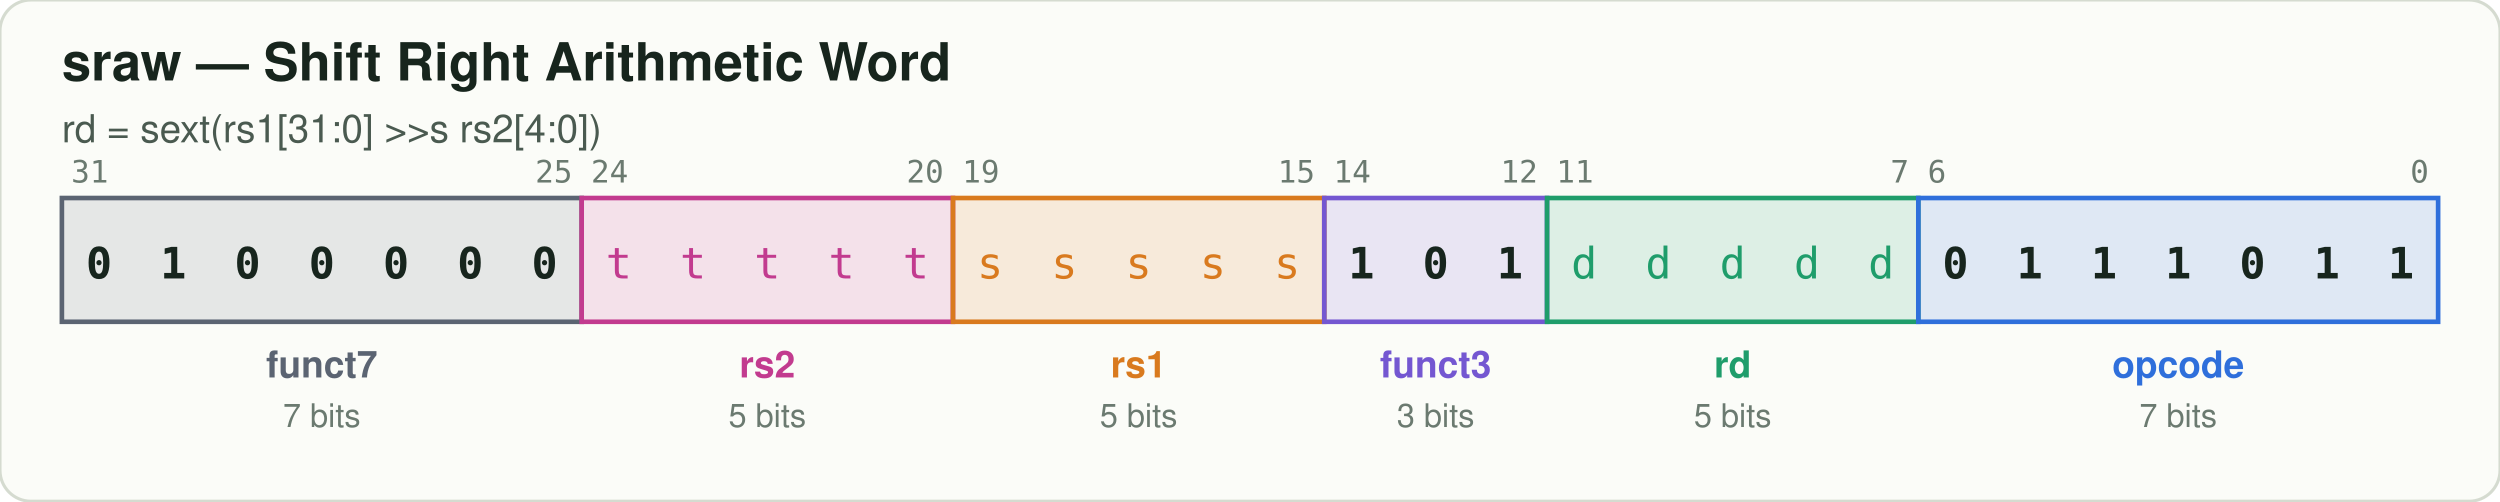
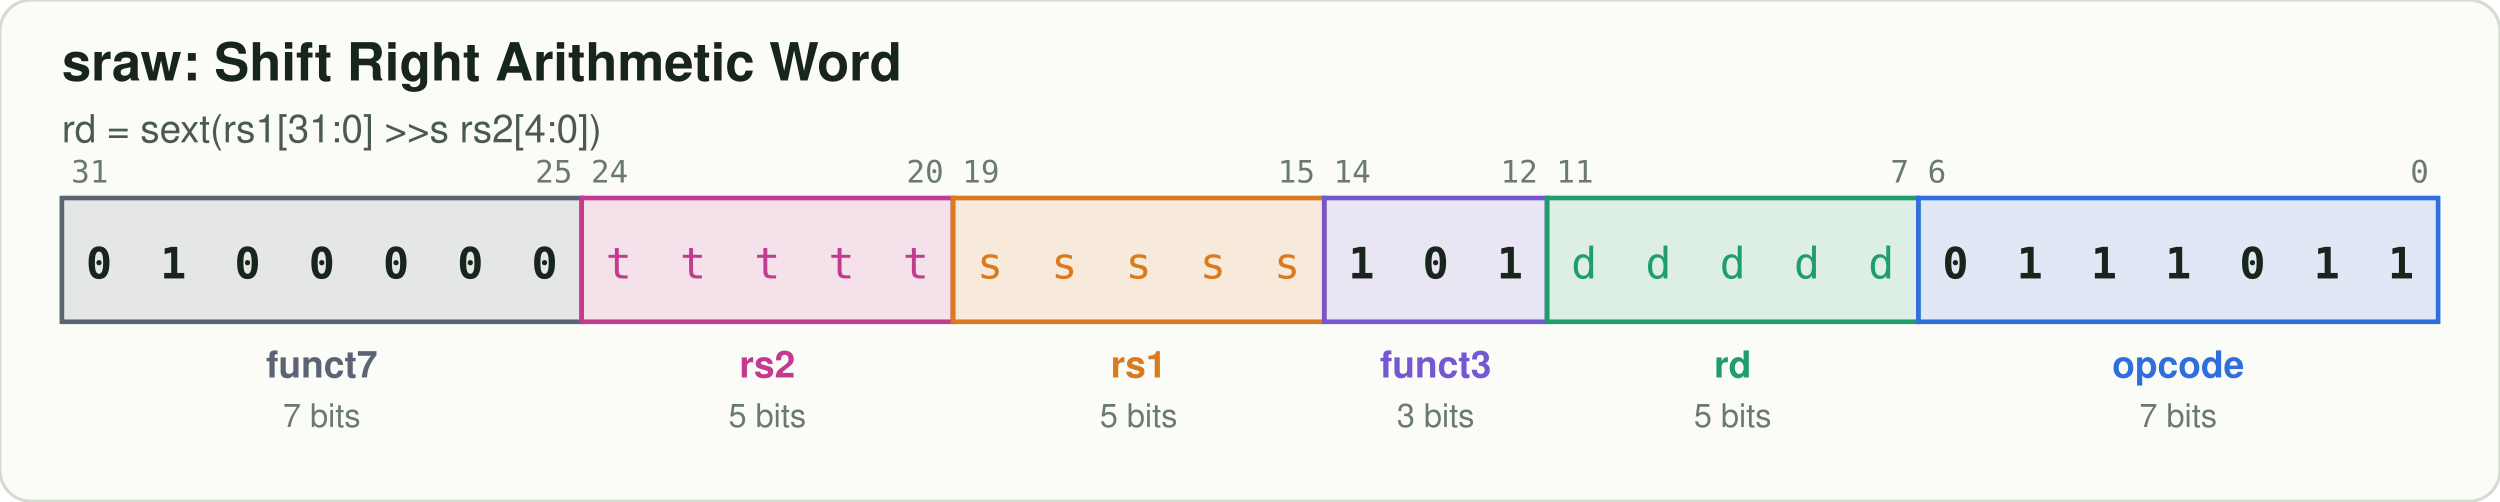
<svg xmlns="http://www.w3.org/2000/svg" viewBox="0 0 808 162" width="808" height="162">
  <rect width="100%" height="100%" rx="10" fill="#FBFCF8" stroke="#D5DBD0" />
-   <text x="20" y="26" font-family="'IBM Plex Sans','Segoe UI',Helvetica,Arial,sans-serif" font-size="17" font-weight="600" fill="#17251D">sraw — Shift Right Arithmetic Word</text>
+   <text x="20" y="26" font-family="'IBM Plex Sans','Segoe UI',Helvetica,Arial,sans-serif" font-size="17" font-weight="600" fill="#17251D">sraw: Shift Right Arithmetic Word</text>
  <text x="20" y="46" font-family="'IBM Plex Sans','Segoe UI',Helvetica,Arial,sans-serif" font-size="12.5" fill="#4A5A50">rd = sext(rs1[31:0] &gt;&gt;s rs2[4:0])</text>
  <rect x="20" y="64" width="168" height="40" fill="#5B6472" fill-opacity="0.14" stroke="#5B6472" stroke-width="1.5" />
  <text x="32" y="90" text-anchor="middle" font-family="'IBM Plex Mono','SFMono-Regular',Consolas,monospace" font-size="14" font-weight="700" fill="#17251D">0</text>
  <text x="56" y="90" text-anchor="middle" font-family="'IBM Plex Mono','SFMono-Regular',Consolas,monospace" font-size="14" font-weight="700" fill="#17251D">1</text>
  <text x="80" y="90" text-anchor="middle" font-family="'IBM Plex Mono','SFMono-Regular',Consolas,monospace" font-size="14" font-weight="700" fill="#17251D">0</text>
  <text x="104" y="90" text-anchor="middle" font-family="'IBM Plex Mono','SFMono-Regular',Consolas,monospace" font-size="14" font-weight="700" fill="#17251D">0</text>
  <text x="128" y="90" text-anchor="middle" font-family="'IBM Plex Mono','SFMono-Regular',Consolas,monospace" font-size="14" font-weight="700" fill="#17251D">0</text>
  <text x="152" y="90" text-anchor="middle" font-family="'IBM Plex Mono','SFMono-Regular',Consolas,monospace" font-size="14" font-weight="700" fill="#17251D">0</text>
  <text x="176" y="90" text-anchor="middle" font-family="'IBM Plex Mono','SFMono-Regular',Consolas,monospace" font-size="14" font-weight="700" fill="#17251D">0</text>
  <text x="23" y="59" font-family="'IBM Plex Mono','SFMono-Regular',Consolas,monospace" font-size="10" fill="#6B7A70">31</text>
  <text x="185" y="59" text-anchor="end" font-family="'IBM Plex Mono','SFMono-Regular',Consolas,monospace" font-size="10" fill="#6B7A70">25</text>
  <text x="104" y="122" text-anchor="middle" font-family="'IBM Plex Sans','Segoe UI',Helvetica,Arial,sans-serif" font-size="12" font-weight="600" fill="#5B6472">funct7</text>
  <text x="104" y="138" text-anchor="middle" font-family="'IBM Plex Sans','Segoe UI',Helvetica,Arial,sans-serif" font-size="10.5" fill="#6B7A70">7 bits</text>
  <rect x="188" y="64" width="120" height="40" fill="#C23B8F" fill-opacity="0.14" stroke="#C23B8F" stroke-width="1.5" />
  <text x="200" y="90" text-anchor="middle" font-family="'IBM Plex Mono','SFMono-Regular',Consolas,monospace" font-size="14" font-weight="400" fill="#C23B8F">t</text>
  <text x="224" y="90" text-anchor="middle" font-family="'IBM Plex Mono','SFMono-Regular',Consolas,monospace" font-size="14" font-weight="400" fill="#C23B8F">t</text>
  <text x="248" y="90" text-anchor="middle" font-family="'IBM Plex Mono','SFMono-Regular',Consolas,monospace" font-size="14" font-weight="400" fill="#C23B8F">t</text>
  <text x="272" y="90" text-anchor="middle" font-family="'IBM Plex Mono','SFMono-Regular',Consolas,monospace" font-size="14" font-weight="400" fill="#C23B8F">t</text>
  <text x="296" y="90" text-anchor="middle" font-family="'IBM Plex Mono','SFMono-Regular',Consolas,monospace" font-size="14" font-weight="400" fill="#C23B8F">t</text>
  <text x="191" y="59" font-family="'IBM Plex Mono','SFMono-Regular',Consolas,monospace" font-size="10" fill="#6B7A70">24</text>
  <text x="305" y="59" text-anchor="end" font-family="'IBM Plex Mono','SFMono-Regular',Consolas,monospace" font-size="10" fill="#6B7A70">20</text>
  <text x="248" y="122" text-anchor="middle" font-family="'IBM Plex Sans','Segoe UI',Helvetica,Arial,sans-serif" font-size="12" font-weight="600" fill="#C23B8F">rs2</text>
  <text x="248" y="138" text-anchor="middle" font-family="'IBM Plex Sans','Segoe UI',Helvetica,Arial,sans-serif" font-size="10.5" fill="#6B7A70">5 bits</text>
  <rect x="308" y="64" width="120" height="40" fill="#D97A1E" fill-opacity="0.14" stroke="#D97A1E" stroke-width="1.5" />
  <text x="320" y="90" text-anchor="middle" font-family="'IBM Plex Mono','SFMono-Regular',Consolas,monospace" font-size="14" font-weight="400" fill="#D97A1E">s</text>
  <text x="344" y="90" text-anchor="middle" font-family="'IBM Plex Mono','SFMono-Regular',Consolas,monospace" font-size="14" font-weight="400" fill="#D97A1E">s</text>
  <text x="368" y="90" text-anchor="middle" font-family="'IBM Plex Mono','SFMono-Regular',Consolas,monospace" font-size="14" font-weight="400" fill="#D97A1E">s</text>
  <text x="392" y="90" text-anchor="middle" font-family="'IBM Plex Mono','SFMono-Regular',Consolas,monospace" font-size="14" font-weight="400" fill="#D97A1E">s</text>
  <text x="416" y="90" text-anchor="middle" font-family="'IBM Plex Mono','SFMono-Regular',Consolas,monospace" font-size="14" font-weight="400" fill="#D97A1E">s</text>
  <text x="311" y="59" font-family="'IBM Plex Mono','SFMono-Regular',Consolas,monospace" font-size="10" fill="#6B7A70">19</text>
  <text x="425" y="59" text-anchor="end" font-family="'IBM Plex Mono','SFMono-Regular',Consolas,monospace" font-size="10" fill="#6B7A70">15</text>
  <text x="368" y="122" text-anchor="middle" font-family="'IBM Plex Sans','Segoe UI',Helvetica,Arial,sans-serif" font-size="12" font-weight="600" fill="#D97A1E">rs1</text>
  <text x="368" y="138" text-anchor="middle" font-family="'IBM Plex Sans','Segoe UI',Helvetica,Arial,sans-serif" font-size="10.5" fill="#6B7A70">5 bits</text>
  <rect x="428" y="64" width="72" height="40" fill="#7457D1" fill-opacity="0.14" stroke="#7457D1" stroke-width="1.5" />
  <text x="440" y="90" text-anchor="middle" font-family="'IBM Plex Mono','SFMono-Regular',Consolas,monospace" font-size="14" font-weight="700" fill="#17251D">1</text>
  <text x="464" y="90" text-anchor="middle" font-family="'IBM Plex Mono','SFMono-Regular',Consolas,monospace" font-size="14" font-weight="700" fill="#17251D">0</text>
  <text x="488" y="90" text-anchor="middle" font-family="'IBM Plex Mono','SFMono-Regular',Consolas,monospace" font-size="14" font-weight="700" fill="#17251D">1</text>
  <text x="431" y="59" font-family="'IBM Plex Mono','SFMono-Regular',Consolas,monospace" font-size="10" fill="#6B7A70">14</text>
  <text x="497" y="59" text-anchor="end" font-family="'IBM Plex Mono','SFMono-Regular',Consolas,monospace" font-size="10" fill="#6B7A70">12</text>
  <text x="464" y="122" text-anchor="middle" font-family="'IBM Plex Sans','Segoe UI',Helvetica,Arial,sans-serif" font-size="12" font-weight="600" fill="#7457D1">funct3</text>
  <text x="464" y="138" text-anchor="middle" font-family="'IBM Plex Sans','Segoe UI',Helvetica,Arial,sans-serif" font-size="10.5" fill="#6B7A70">3 bits</text>
  <rect x="500" y="64" width="120" height="40" fill="#1F9D6B" fill-opacity="0.14" stroke="#1F9D6B" stroke-width="1.5" />
  <text x="512" y="90" text-anchor="middle" font-family="'IBM Plex Mono','SFMono-Regular',Consolas,monospace" font-size="14" font-weight="400" fill="#1F9D6B">d</text>
  <text x="536" y="90" text-anchor="middle" font-family="'IBM Plex Mono','SFMono-Regular',Consolas,monospace" font-size="14" font-weight="400" fill="#1F9D6B">d</text>
  <text x="560" y="90" text-anchor="middle" font-family="'IBM Plex Mono','SFMono-Regular',Consolas,monospace" font-size="14" font-weight="400" fill="#1F9D6B">d</text>
  <text x="584" y="90" text-anchor="middle" font-family="'IBM Plex Mono','SFMono-Regular',Consolas,monospace" font-size="14" font-weight="400" fill="#1F9D6B">d</text>
  <text x="608" y="90" text-anchor="middle" font-family="'IBM Plex Mono','SFMono-Regular',Consolas,monospace" font-size="14" font-weight="400" fill="#1F9D6B">d</text>
  <text x="503" y="59" font-family="'IBM Plex Mono','SFMono-Regular',Consolas,monospace" font-size="10" fill="#6B7A70">11</text>
  <text x="617" y="59" text-anchor="end" font-family="'IBM Plex Mono','SFMono-Regular',Consolas,monospace" font-size="10" fill="#6B7A70">7</text>
  <text x="560" y="122" text-anchor="middle" font-family="'IBM Plex Sans','Segoe UI',Helvetica,Arial,sans-serif" font-size="12" font-weight="600" fill="#1F9D6B">rd</text>
  <text x="560" y="138" text-anchor="middle" font-family="'IBM Plex Sans','Segoe UI',Helvetica,Arial,sans-serif" font-size="10.5" fill="#6B7A70">5 bits</text>
  <rect x="620" y="64" width="168" height="40" fill="#2F6FDB" fill-opacity="0.14" stroke="#2F6FDB" stroke-width="1.5" />
  <text x="632" y="90" text-anchor="middle" font-family="'IBM Plex Mono','SFMono-Regular',Consolas,monospace" font-size="14" font-weight="700" fill="#17251D">0</text>
  <text x="656" y="90" text-anchor="middle" font-family="'IBM Plex Mono','SFMono-Regular',Consolas,monospace" font-size="14" font-weight="700" fill="#17251D">1</text>
  <text x="680" y="90" text-anchor="middle" font-family="'IBM Plex Mono','SFMono-Regular',Consolas,monospace" font-size="14" font-weight="700" fill="#17251D">1</text>
  <text x="704" y="90" text-anchor="middle" font-family="'IBM Plex Mono','SFMono-Regular',Consolas,monospace" font-size="14" font-weight="700" fill="#17251D">1</text>
  <text x="728" y="90" text-anchor="middle" font-family="'IBM Plex Mono','SFMono-Regular',Consolas,monospace" font-size="14" font-weight="700" fill="#17251D">0</text>
  <text x="752" y="90" text-anchor="middle" font-family="'IBM Plex Mono','SFMono-Regular',Consolas,monospace" font-size="14" font-weight="700" fill="#17251D">1</text>
  <text x="776" y="90" text-anchor="middle" font-family="'IBM Plex Mono','SFMono-Regular',Consolas,monospace" font-size="14" font-weight="700" fill="#17251D">1</text>
  <text x="623" y="59" font-family="'IBM Plex Mono','SFMono-Regular',Consolas,monospace" font-size="10" fill="#6B7A70">6</text>
  <text x="785" y="59" text-anchor="end" font-family="'IBM Plex Mono','SFMono-Regular',Consolas,monospace" font-size="10" fill="#6B7A70">0</text>
  <text x="704" y="122" text-anchor="middle" font-family="'IBM Plex Sans','Segoe UI',Helvetica,Arial,sans-serif" font-size="12" font-weight="600" fill="#2F6FDB">opcode</text>
  <text x="704" y="138" text-anchor="middle" font-family="'IBM Plex Sans','Segoe UI',Helvetica,Arial,sans-serif" font-size="10.5" fill="#6B7A70">7 bits</text>
</svg>
